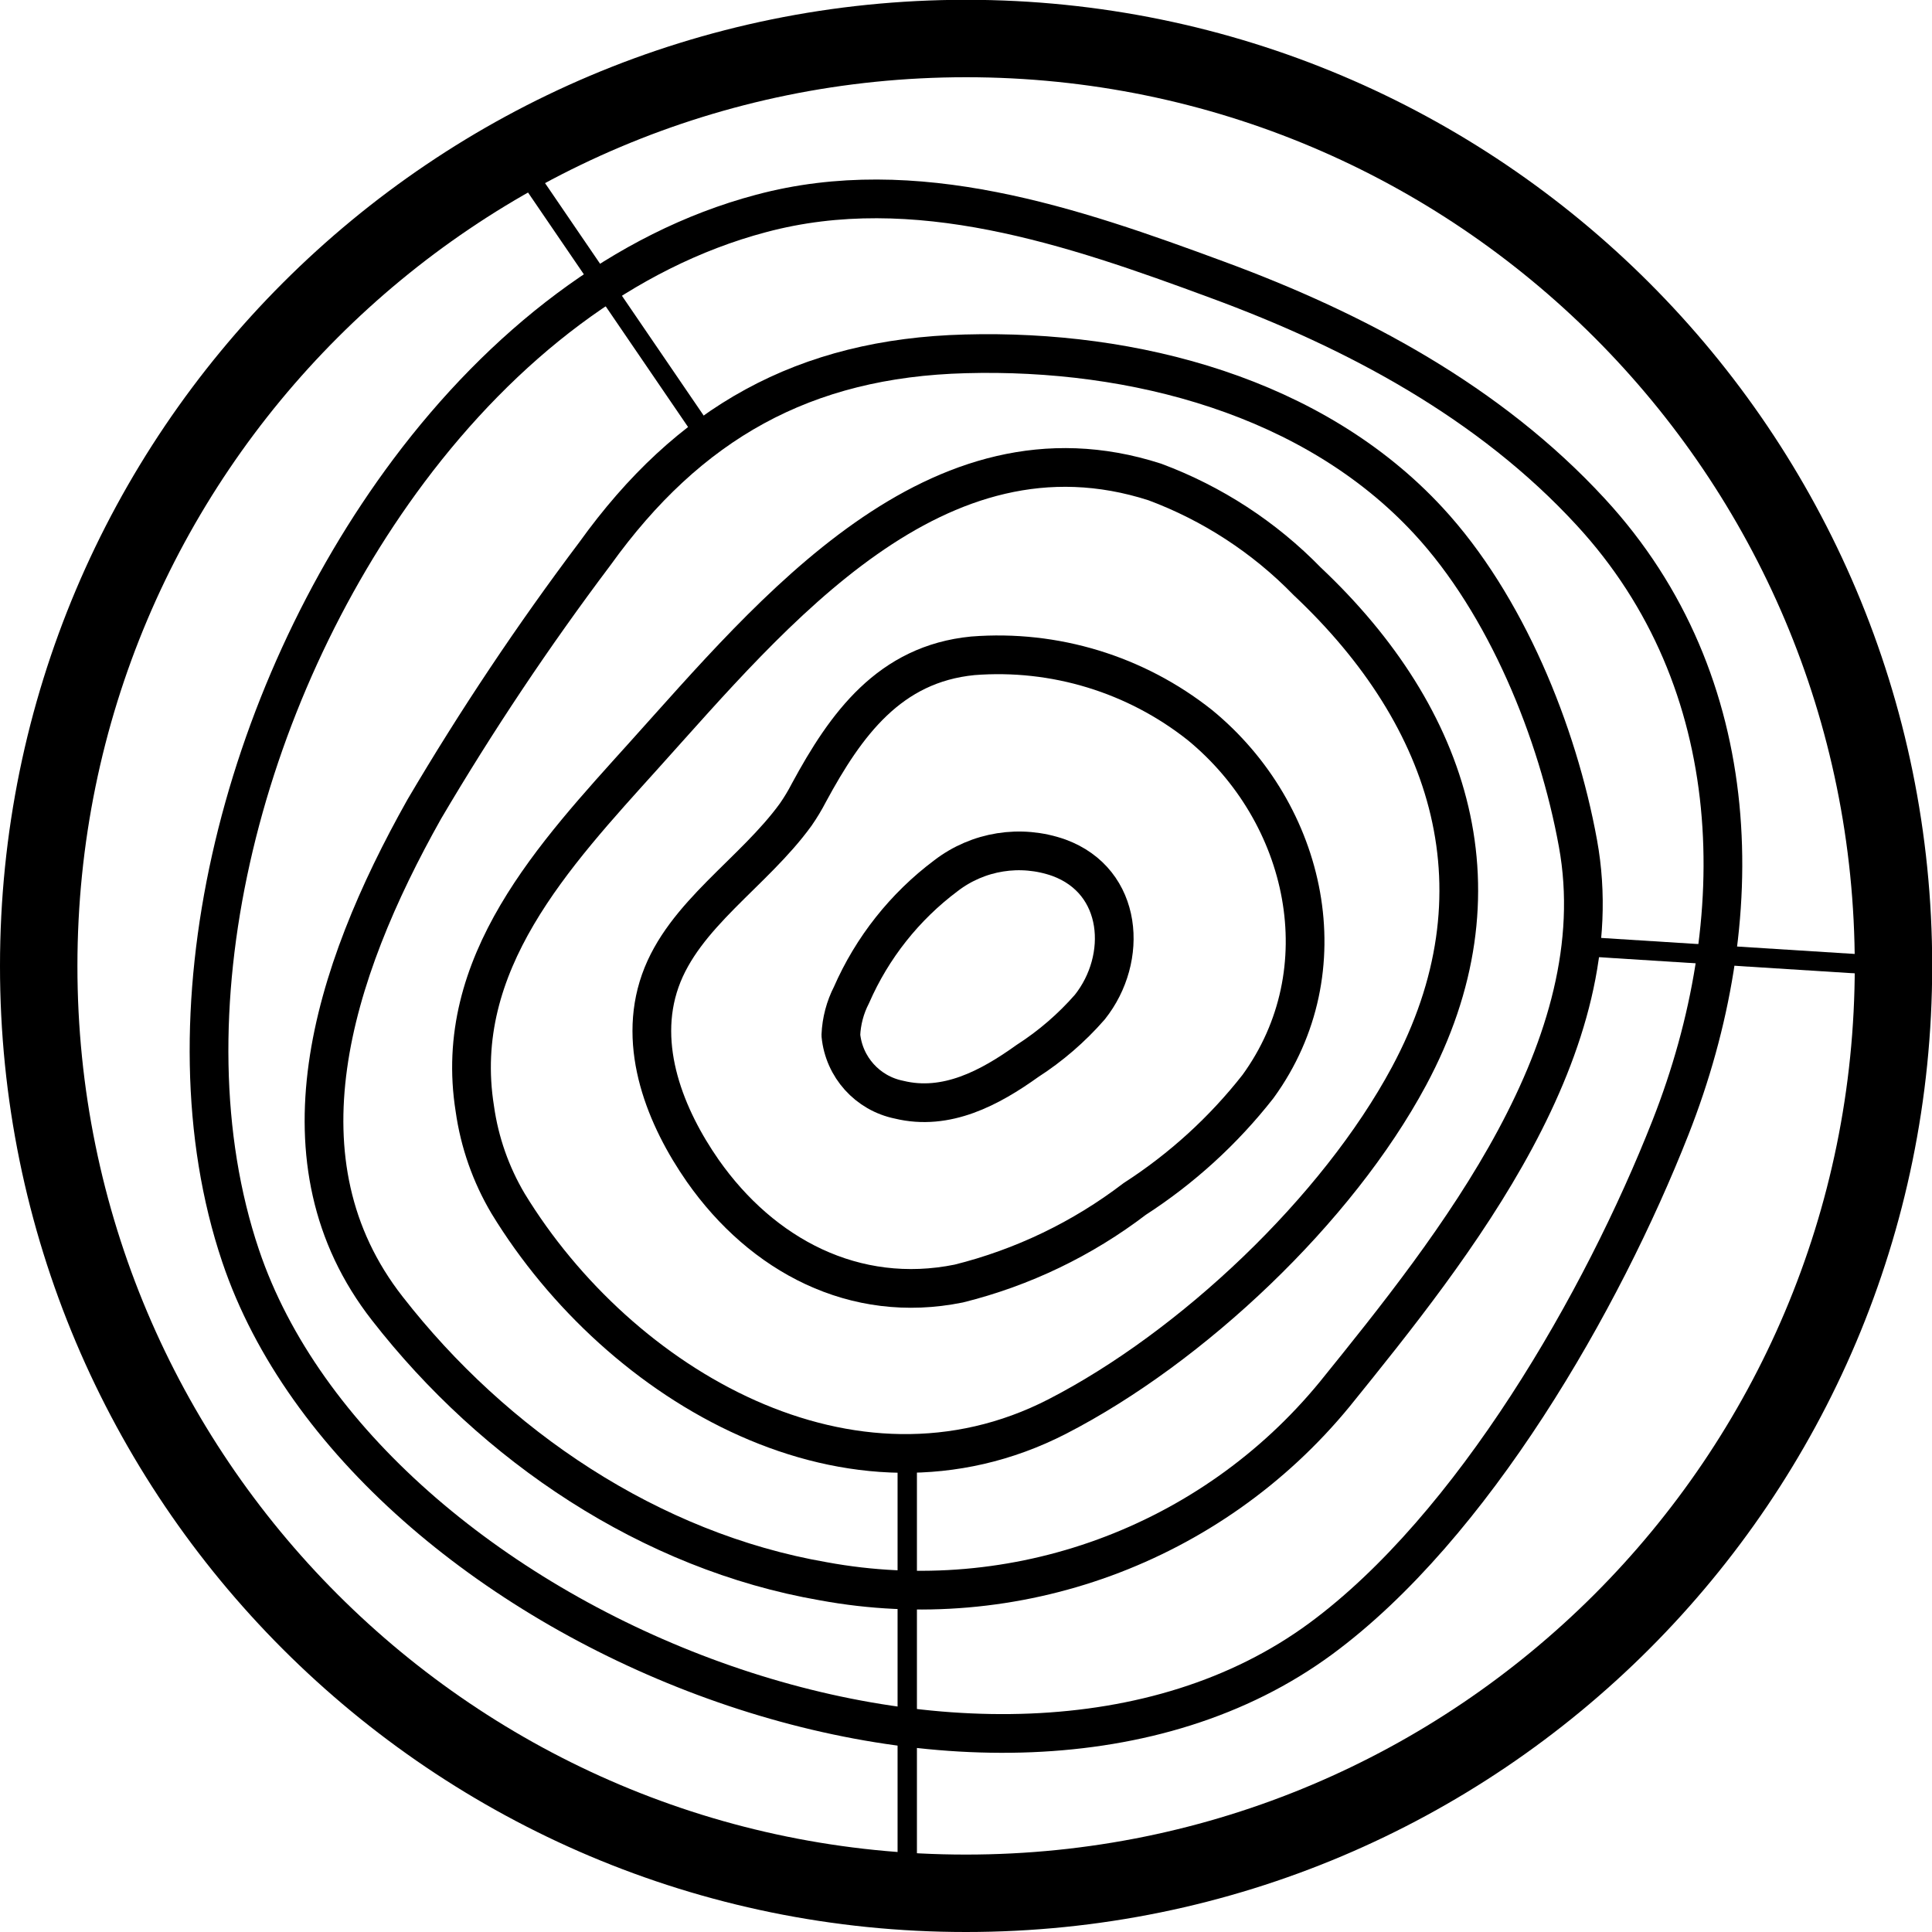
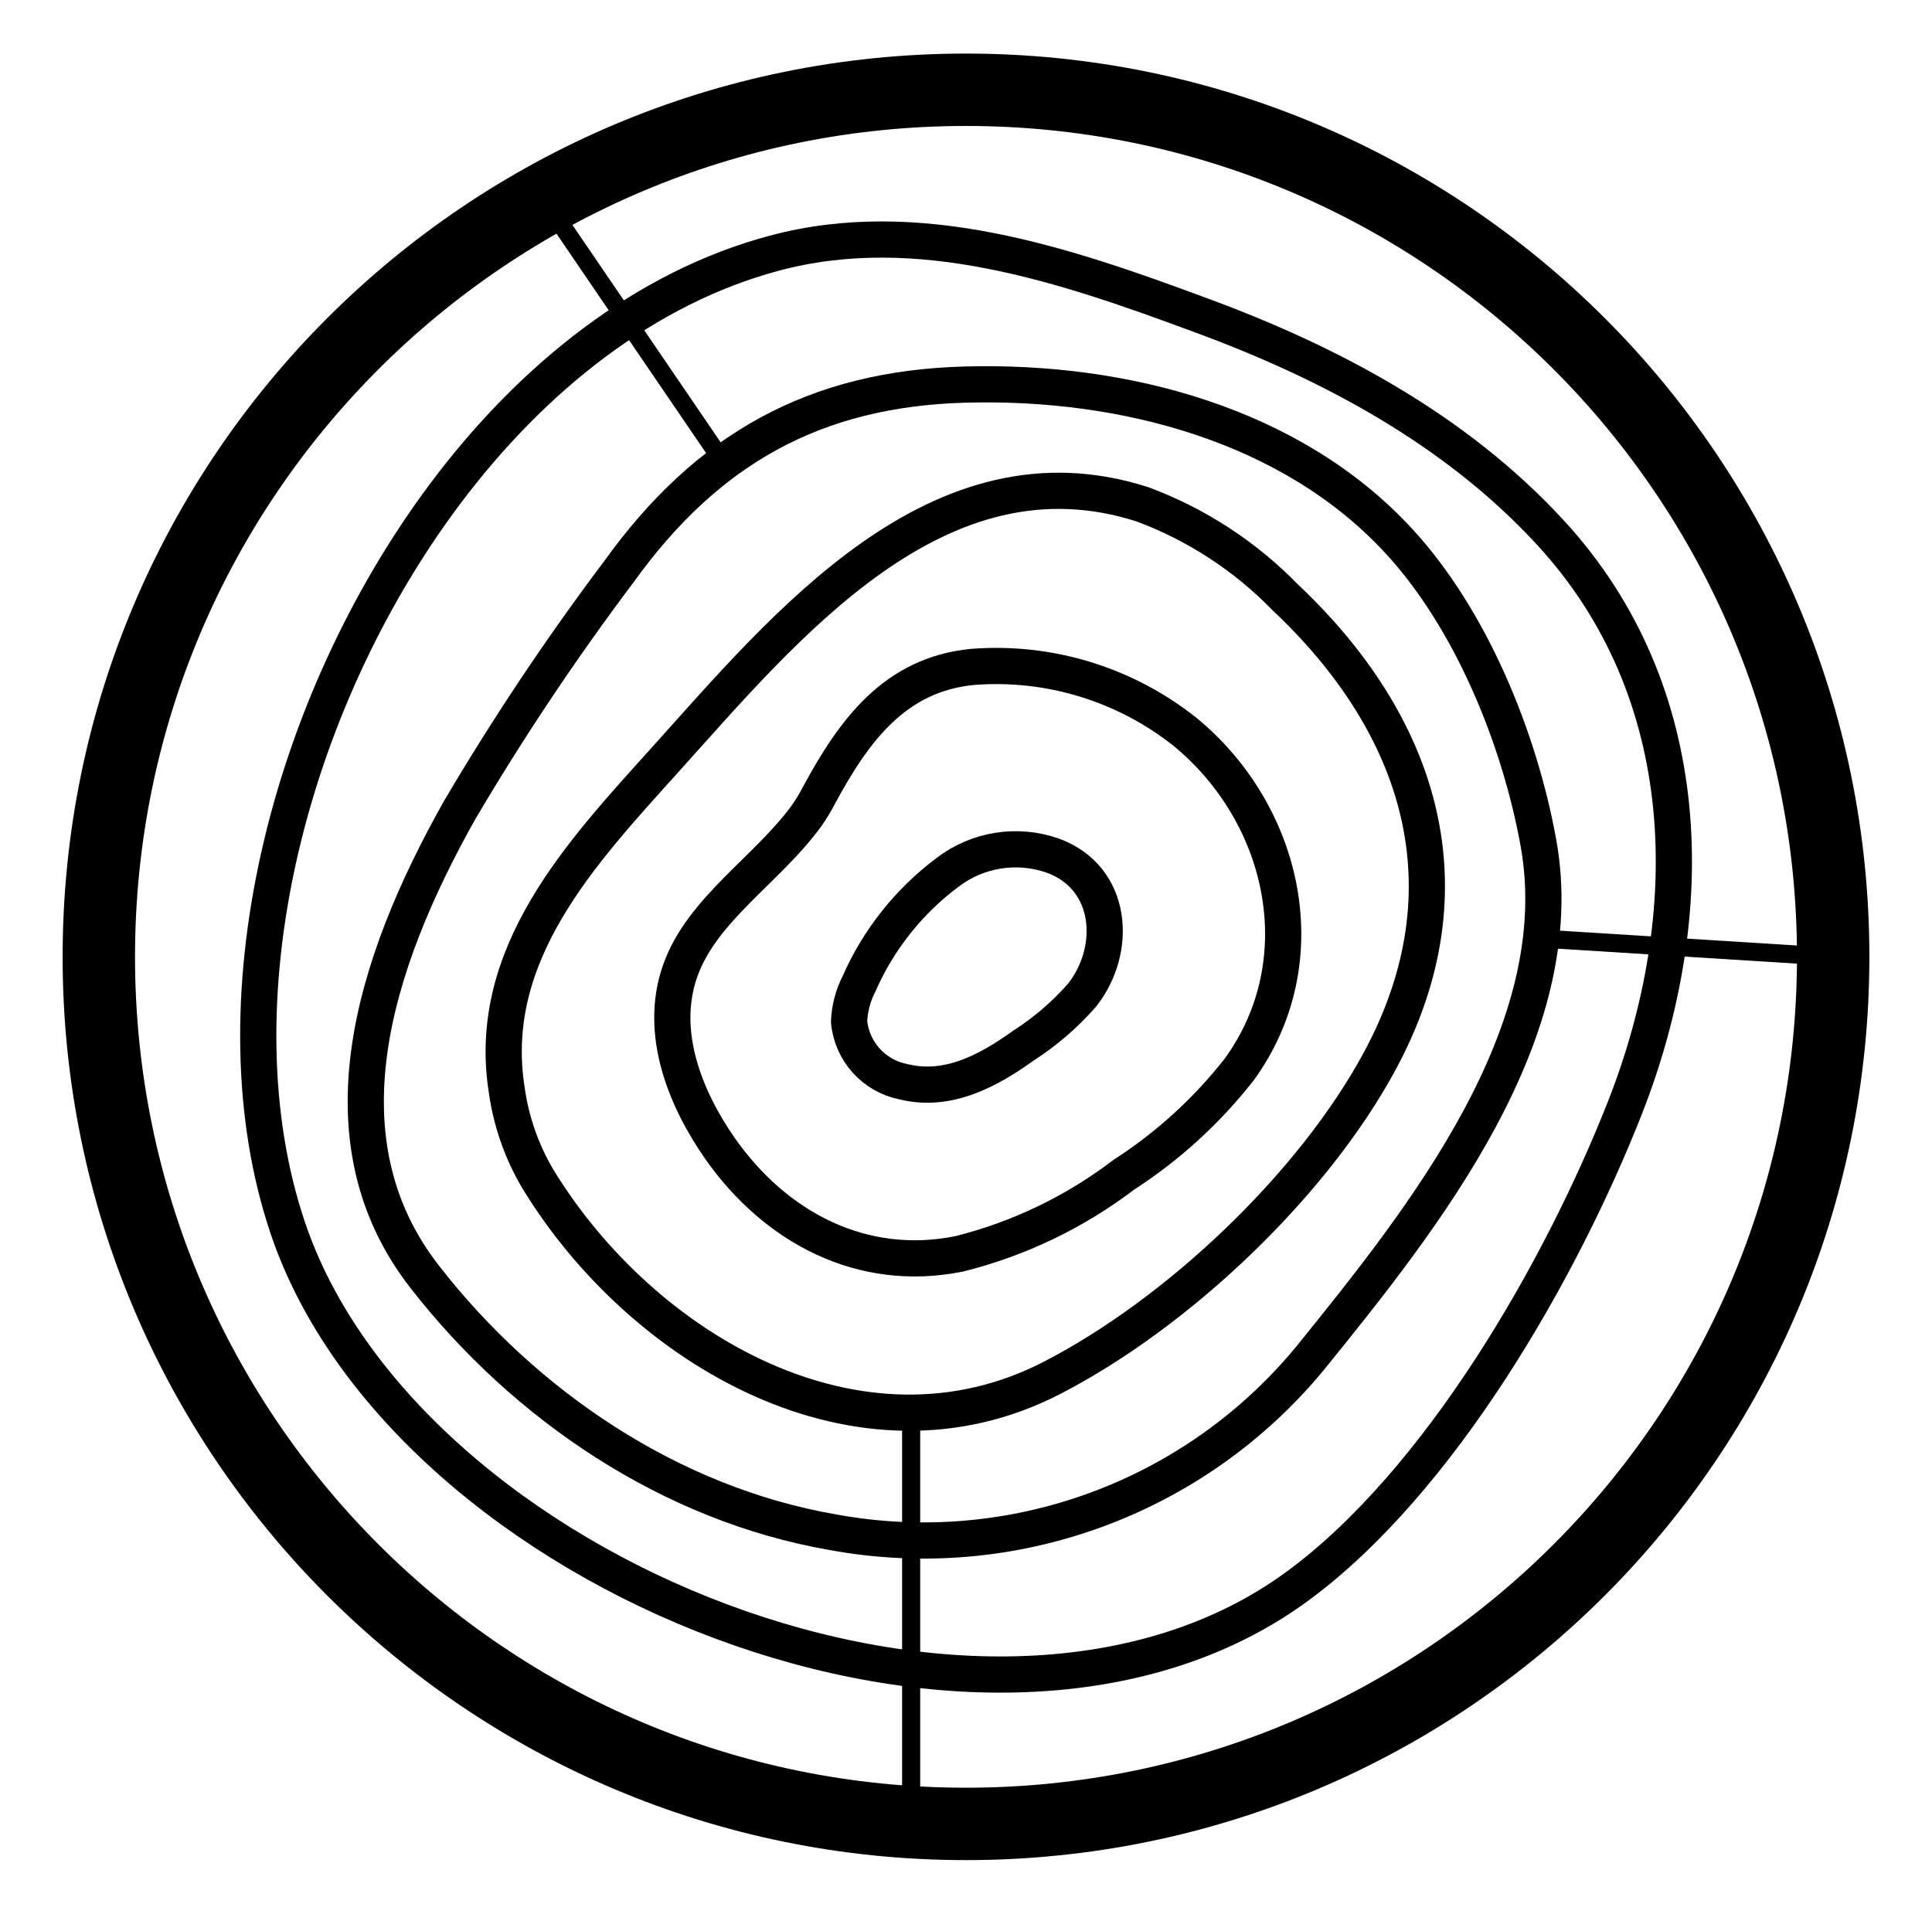
- <svg xmlns="http://www.w3.org/2000/svg" viewBox="0 0 99.81 99.81">
+ <svg xmlns="http://www.w3.org/2000/svg" width="106.74" height="105.74" viewBox="0 0 106.74 105.74">
  <defs>
-     <style>.cls-1,.cls-3,.cls-4,.cls-5{fill:none;}.cls-2{clip-path:url(#clip-path);}.cls-3,.cls-4,.cls-5{stroke:#000;stroke-linejoin:round;}.cls-3{stroke-width:4px;}.cls-4{stroke-width:2px;}</style>
-     <clipPath id="clip-path" transform="translate(-3.47 -2.97)">
-       <rect class="cls-1" width="106.74" height="105.74" />
-     </clipPath>
+     <style>
+       .cls-1, .cls-2, .cls-3 {
+         fill: none;
+         stroke: #000;
+         stroke-linejoin: round;
+       }
+ 
+       .cls-1 {
+         stroke-width: 4px;
+       }
+ 
+       .cls-2 {
+         stroke-width: 2px;
+       }
+     </style>
  </defs>
-   <g id="Layer_2" data-name="Layer 2">
-     <g id="Layer_1-2" data-name="Layer 1">
-       <g class="cls-2">
-         <g class="cls-2">
-           <path class="cls-3" d="M5.47,52.87a47.91,47.91,0,1,1,47.9,47.91A47.89,47.89,0,0,1,5.47,52.87Z" transform="translate(-3.47 -2.97)" />
-           <path class="cls-4" d="M24.59,27.29C15.83,39,11.75,55.54,15.9,67.85,22.35,87,54.75,100.1,71.7,87.63c7.86-5.79,14.55-17.46,18.07-26.41,4.21-10.7,4-23-4.12-31.8-5.22-5.67-12.15-9.37-19.3-12-7.44-2.75-15.6-5.56-23.57-3.42C35.69,15.88,29.42,20.84,24.59,27.29Z" transform="translate(-3.47 -2.97)" />
-           <path class="cls-4" d="M25.39,44.77A140.62,140.62,0,0,1,34.2,31.58C39.05,24.83,45,21.47,53.34,21.25c8.74-.24,18,2.22,23.92,8.62,4,4.32,6.68,10.9,7.73,16.67C86.9,57,78.63,67.32,72.42,75A27.68,27.68,0,0,1,46,84.66c-8.95-1.55-17-7-22.52-14.09C17.56,63,20.58,53.32,25.39,44.77Z" transform="translate(-3.47 -2.97)" />
-           <path class="cls-4" d="M28,60.25C26.8,52.74,32.12,47.12,36.73,42c6.65-7.38,15.11-17.77,26.4-14.13A21.42,21.42,0,0,1,71,33c7.5,7.06,10.36,16.07,5.26,25.57-3.71,6.91-11.21,14-18.17,17.58-10.59,5.44-22.6-1.54-28.37-11A13.21,13.21,0,0,1,28,60.25Z" transform="translate(-3.47 -2.97)" />
-           <path class="cls-4" d="M44.58,45.05c-2.17,3-5.79,5.17-7,8.59s.29,7.08,2.2,9.82c3.06,4.36,7.84,6.91,13.22,5.82a24.85,24.85,0,0,0,9.09-4.37,26,26,0,0,0,6.37-5.81c4.36-6,2.56-14.11-3-18.67a16.77,16.77,0,0,0-11.73-3.58c-4.31.42-6.56,3.54-8.47,7.07A10.19,10.19,0,0,1,44.58,45.05Z" transform="translate(-3.47 -2.97)" />
-           <path class="cls-4" d="M52.34,48.21a15.4,15.4,0,0,0-4.88,6.16,5,5,0,0,0-.55,2.08,3.77,3.77,0,0,0,3,3.33c2.45.6,4.7-.61,6.64-2A15.17,15.17,0,0,0,59.77,55c2-2.51,1.74-6.5-1.6-7.72A6.19,6.19,0,0,0,52.34,48.21Z" transform="translate(-3.47 -2.97)" />
-           <line class="cls-5" x1="46.87" y1="75.07" x2="46.87" y2="97.71" />
-           <line class="cls-5" x1="26.59" y1="8.05" x2="36.52" y2="22.6" />
-           <line class="cls-5" x1="97.81" y1="49.91" x2="81.67" y2="48.89" />
-         </g>
-       </g>
+   <g id="MATERIALI">
+     <g id="Legno">
+       <circle class="cls-1" cx="53.37" cy="52.87" r="47.91" />
+       <path class="cls-2" d="M24.59,27.29C15.83,39,11.75,55.54,15.9,67.85,22.35,87,54.75,100.11,71.7,87.63c7.86-5.78,14.55-17.46,18.07-26.41,4.21-10.7,4-23-4.12-31.8-5.22-5.67-12.15-9.37-19.3-12-7.44-2.76-15.6-5.57-23.57-3.43C35.69,15.88,29.42,20.84,24.59,27.29Z" />
+       <path class="cls-2" d="M25.39,44.77A140.62,140.62,0,0,1,34.2,31.58C39.05,24.83,45,21.47,53.34,21.25c8.74-.24,18,2.22,23.92,8.62,4,4.32,6.68,10.9,7.73,16.67C86.9,57,78.63,67.32,72.42,75A27.68,27.68,0,0,1,46,84.66c-8.95-1.55-17-7-22.52-14.09C17.56,63,20.58,53.32,25.39,44.77Z" />
+       <path class="cls-2" d="M28,60.25C26.8,52.74,32.12,47.12,36.73,42c6.65-7.38,15.11-17.77,26.4-14.13A21.42,21.42,0,0,1,71,33c7.5,7.06,10.36,16.07,5.26,25.57-3.71,6.91-11.21,14-18.17,17.58-10.59,5.44-22.6-1.54-28.37-11A13.21,13.21,0,0,1,28,60.25Z" />
+       <path class="cls-2" d="M44.58,45.05c-2.17,3-5.79,5.17-7,8.59s.29,7.08,2.2,9.82c3.06,4.36,7.84,6.91,13.22,5.82a25,25,0,0,0,9.09-4.37,26,26,0,0,0,6.37-5.81c4.36-6,2.56-14.11-3-18.67a16.77,16.77,0,0,0-11.73-3.58c-4.31.42-6.56,3.54-8.47,7.07A10.19,10.19,0,0,1,44.58,45.05Z" />
+       <path class="cls-2" d="M52.34,48.21a15.44,15.44,0,0,0-4.88,6.15,5,5,0,0,0-.55,2.09,3.74,3.74,0,0,0,3,3.32c2.45.61,4.69-.6,6.64-2A15.17,15.17,0,0,0,59.77,55c2-2.51,1.74-6.5-1.6-7.72A6.19,6.19,0,0,0,52.34,48.21Z" />
+       <line class="cls-3" x1="50.34" y1="78.04" x2="50.34" y2="100.68" />
+       <line class="cls-3" x1="30.06" y1="11.02" x2="39.98" y2="25.57" />
+       <line class="cls-3" x1="101.28" y1="52.87" x2="85.13" y2="51.86" />
    </g>
  </g>
</svg>
